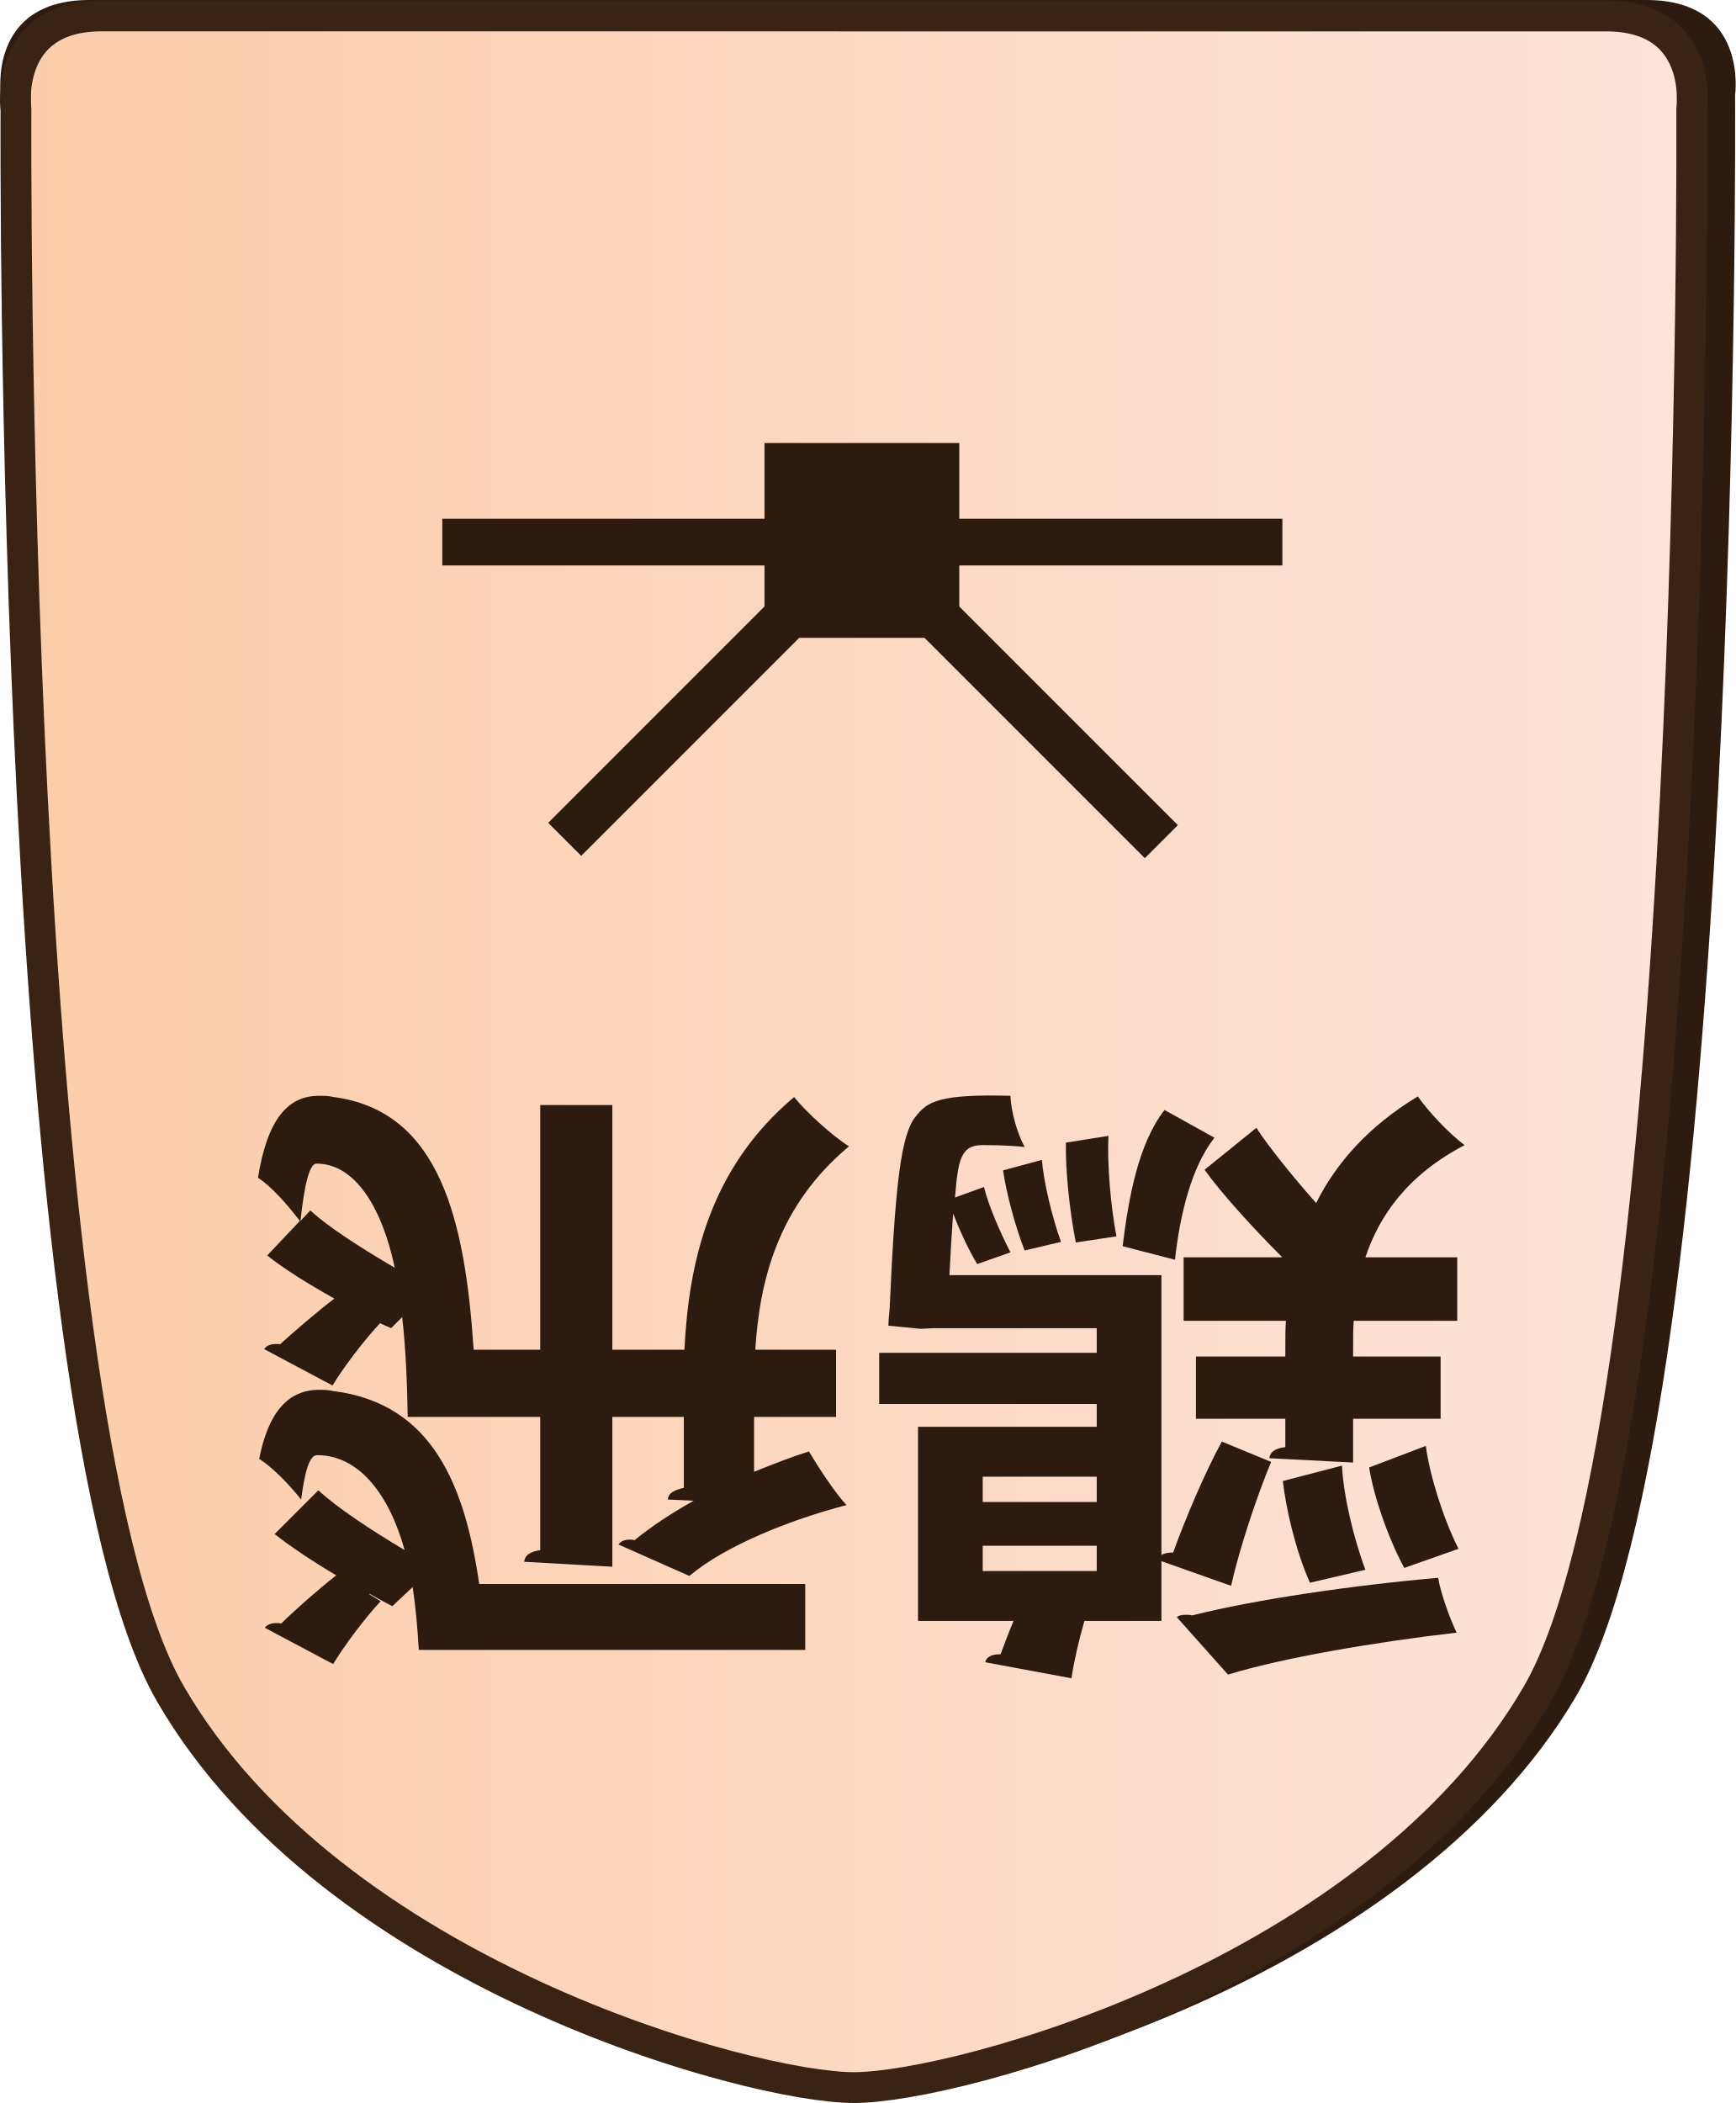
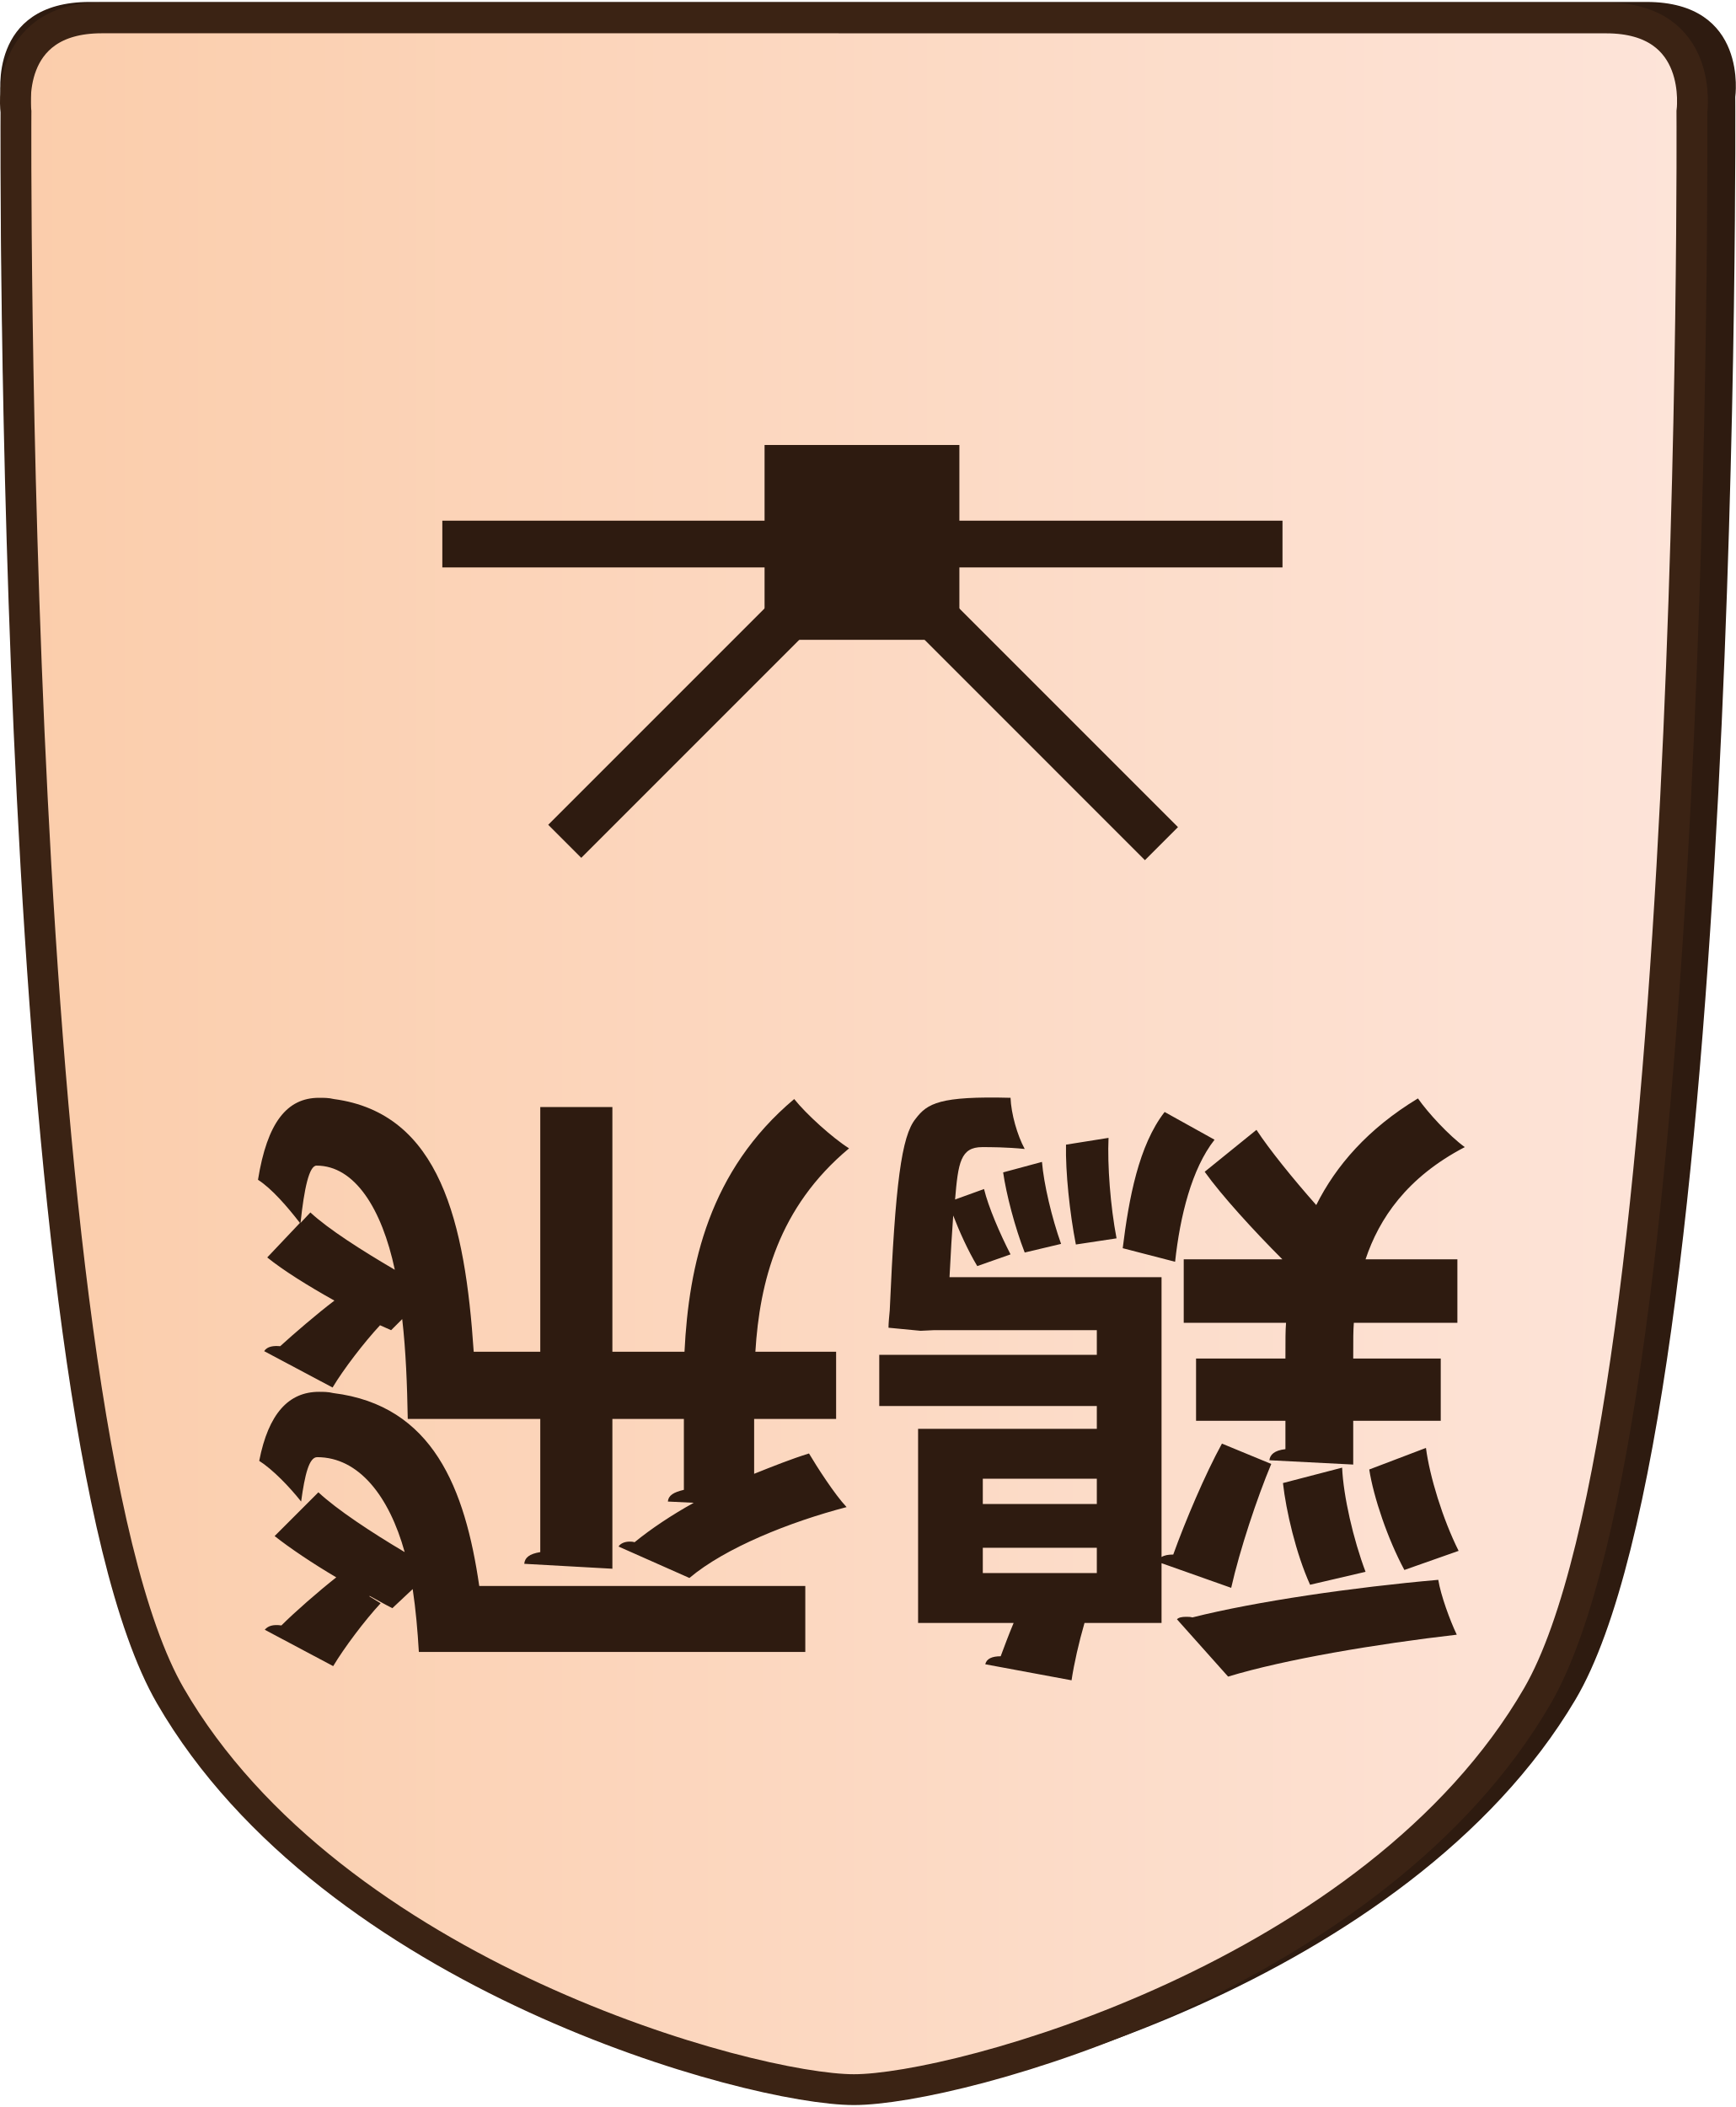
- <svg xmlns="http://www.w3.org/2000/svg" id="Layer_2" data-name="Layer 2" viewBox="0 0 337.98 409.43">
+ <svg xmlns="http://www.w3.org/2000/svg" id="Layer_2" data-name="Layer 2" width="337" height="409" viewBox="0 0 337.98 409.43">
  <defs>
    <style>
      .cls-1 {
        clip-path: url(#clippath-1);
      }

      .cls-2 {
        fill: #2e1b10;
      }

      .cls-3 {
        clip-path: url(#clippath);
      }

      .cls-4, .cls-5 {
        fill: none;
      }

      .cls-6 {
        fill: url(#linear-gradient);
      }

      .cls-6, .cls-5 {
        stroke: #3b2314;
        stroke-miterlimit: 10;
        stroke-width: 6px;
      }
    </style>
    <clipPath id="clippath">
      <path id="Form_big" data-name="Form big" class="cls-5" d="M166.27,3.1H19.82C.54,3.1,3.11,21.39,3.11,21.39c0,0-1.54,253.78,30.06,308.36,31.6,54.58,113.05,76.68,133.09,76.68s101.49-22.1,133.09-76.68c31.6-54.58,30.06-308.36,30.06-308.36,0,0,2.57-18.28-16.7-18.28H166.27Z" />
    </clipPath>
    <linearGradient id="linear-gradient" x1="10701.67" y1="-1768.51" x2="11028.2" y2="-1768.51" gradientTransform="translate(-10698.66 1965.28)" gradientUnits="userSpaceOnUse">
      <stop offset="0" stop-color="#fbcdab" />
      <stop offset="1" stop-color="#fde4d9" />
    </linearGradient>
    <clipPath id="clippath-1">
      <polygon class="cls-4" points="202.3 23.39 250.42 71.51 250.42 139.57 202.3 187.69 134.24 187.69 86.12 139.57 86.12 71.51 134.24 23.39 202.3 23.39" />
    </clipPath>
  </defs>
  <g id="Main_JAP_copy" data-name="Main JAP copy">
    <g id="north_big_jap_copy_5" data-name="north big jap copy 5">
      <path id="Shadow" class="cls-2" d="M169.02,0H17.45C-2.49,0,.17,18.5,.17,18.5c0,0-1.6,256.77,31.11,311.99,32.7,55.22,116.99,77.58,137.73,77.58s105.03-22.36,137.73-77.58c32.71-55.22,31.11-311.99,31.11-311.99,0,0,2.66-18.5-17.28-18.5H169.02Z" />
      <g>
        <g class="cls-3">
          <rect id="Color_gradient" data-name="Color gradient" class="cls-6" x="3" y="-56.19" width="326.53" height="505.92" />
        </g>
        <path id="Form_big-2" data-name="Form big" class="cls-5" d="M166.27,3.1H19.82C.54,3.1,3.11,21.39,3.11,21.39c0,0-1.54,253.78,30.06,308.36,31.6,54.58,113.05,76.68,133.09,76.68s101.49-22.1,133.09-76.68c31.6-54.58,30.06-308.36,30.06-308.36,0,0,2.57-18.28-16.7-18.28H166.27Z" />
      </g>
      <g id="Pieces_copy_41" data-name="Pieces copy 41">
        <g id="Flying_Cock_copy_11" data-name="Flying Cock copy 11">
          <g id="FC_move_copy_9" data-name="FC move copy 9">
            <g id="Lines">
              <g class="cls-1">
                <g>
                  <rect class="cls-2" x="203.8" y="87.58" width="9.1" height="116.97" transform="translate(-42.26 190.12) rotate(-45)" />
                  <rect class="cls-2" x="69.27" y="142.6" width="113.9" height="9.1" transform="translate(-67.08 132.34) rotate(-45)" />
                  <rect class="cls-2" x="85.95" y="100.99" width="163.75" height="9.1" />
                </g>
              </g>
            </g>
            <rect id="Center" class="cls-2" x="148.86" y="86.25" width="37.93" height="37.93" />
          </g>
          <g>
            <path class="cls-2" d="M249.67,244.78c-5.52-5.52-11.88-12.48-15.12-17.04l10.08-8.16c2.52,3.84,7.08,9.48,11.64,14.64,3.84-7.68,10.08-14.88,19.8-20.76,1.92,2.76,6,7.2,9.12,9.48-11.28,5.88-16.68,13.92-19.32,21.84h17.88v12.36h-20.16c-.12,1.68-.12,2.88-.12,6.96h17.04v12.12h-17.04v8.52l-16.32-.84c.12-1.08,.96-1.92,3.12-2.16v-5.52h-17.4v-12.12h17.4c0-4.08,0-5.28,.12-6.96h-19.92v-12.36h19.2Zm23.76,60.48c-3.24-6-6-14.16-6.84-19.56l11.04-4.2c.72,5.52,3.24,13.8,6.36,20.04l-10.56,3.72Zm-44.28,9.6c.36-.36,.96-.48,1.8-.48,.36,0,.84,0,1.2,.12,12.36-3.12,31.44-5.88,47.88-7.32,.48,3,2.28,7.92,3.6,10.68-15.6,1.8-33.48,4.8-44.52,8.16l-9.96-11.16Zm25.92-6.72c-2.76-6.12-4.68-14.4-5.28-19.8l11.52-3c.24,5.52,2.16,13.92,4.56,20.28l-10.8,2.52Zm-83.88-44.76h42.36v-4.8h-31.8l-2.52,.12-6.24-.6c0-.84,.12-2.16,.24-3.36,1.08-24.6,2.28-33.96,5.04-37.32,2.28-3,4.68-4.44,18.48-4.08,.12,3.12,1.32,7.32,2.76,9.96-3.6-.36-6.72-.36-8.28-.36-4.2,0-4.68,3-5.28,10.2l5.64-2.04c.84,3.48,3.12,8.76,5.16,12.72l-6.48,2.28c-1.8-3-3.48-6.72-4.68-9.84-.24,3.24-.48,7.2-.72,12h41.28v54.48c.6-.36,1.32-.48,2.28-.48,2.28-6.36,6.24-15.72,9.48-21.6l9.6,3.96c-2.76,6.6-6.12,16.68-7.8,24.12l-13.56-4.8v11.64h-15c-1.08,3.72-2.04,7.92-2.52,11.16l-16.8-3.12c.24-1.08,1.32-1.56,3-1.56,.72-1.92,1.56-4.2,2.52-6.48h-18.6v-37.8h34.8v-4.44h-42.36v-9.96Zm47.4-20.76c1.2-9.72,3.12-20.04,8.16-26.52l9.72,5.4c-4.44,5.64-6.72,14.88-7.68,23.76l-10.2-2.64Zm-2.76-21.48c-.24,5.28,.36,13.32,1.56,19.56l-7.92,1.2c-1.2-6.12-2.04-14.16-1.92-19.44l8.28-1.32Zm-24.48,84.72h22.2v-4.92h-22.2v4.92Zm22.2-18.36h-22.2v4.92h22.2v-4.92Zm-10.68-61.68c.36,4.32,1.92,10.92,3.72,15.96l-7.08,1.68c-1.92-4.92-3.6-11.4-4.2-15.6l7.56-2.04Z" />
            <path class="cls-2" d="M51.43,262.66c.6-.96,1.92-1.08,3.12-.96,2.64-2.4,7.08-6.24,10.56-8.88-5.16-2.88-9.96-5.88-13.08-8.4l6.36-6.72c-2.4-3.12-5.52-6.72-8.16-8.4,1.8-11.16,5.64-15.96,11.88-15.96,.96,0,1.92,0,2.88,.24,20.76,2.76,25.56,24.12,27.24,49.2h12.96v-47.64h14.04v47.64h14.04c.84-16.92,4.8-35.28,21.36-49.2,2.28,2.88,7.44,7.56,10.68,9.6-13.8,11.52-17.4,26.04-18.24,39.6h15.72v13.08h-15.96v10.68c3.6-1.44,7.2-2.88,10.68-3.96,1.56,2.64,5.04,8.04,7.32,10.44-11.04,2.88-23.64,7.92-30.6,13.8l-13.8-6.12c.36-.6,1.2-.96,2.16-.96,.24,0,.6,0,.96,.12,3.24-2.64,7.2-5.28,11.52-7.68l-5.04-.24c.12-1.2,1.08-1.8,3.12-2.28v-13.8h-13.92v29.16l-17.16-.96c.12-1.2,.96-1.92,3.12-2.28v-25.92h-25.8c-.12-6.6-.36-13.2-1.08-19.44l-2.16,2.16-2.16-.96c-3.12,3.36-7.08,8.52-9.24,12.12l-13.32-7.08Zm.12,54.24c.6-.72,1.56-1.08,3.24-.84,2.64-2.64,7.32-6.72,10.68-9.36-4.68-2.76-9.12-5.76-12-8.04l8.52-8.52c3.6,3.36,10.32,7.8,16.8,11.64-3-10.8-8.88-18.48-17.04-18.48-1.56,0-2.4,3.36-3.12,8.64-2.28-2.88-5.52-6.24-8.16-7.92,1.8-9.24,5.76-13.44,11.64-13.44,.84,0,1.8,0,2.76,.24,19.44,2.4,25.68,18.6,28.44,37.56h63.48v12.84H81.55c-.24-4.08-.6-8.28-1.2-12.24l-3.96,3.72c-1.44-.72-2.88-1.56-4.44-2.4v.12l2.16,1.32c-3.12,3.36-7.08,8.64-9.24,12.24l-13.32-7.08Zm8.88-81.24c3.48,3.24,10.08,7.44,16.44,11.16-2.52-11.88-7.8-20.28-15.24-20.28-1.44,0-2.4,4.44-3.12,11.16l1.92-2.04Z" />
          </g>
        </g>
      </g>
    </g>
  </g>
</svg>
